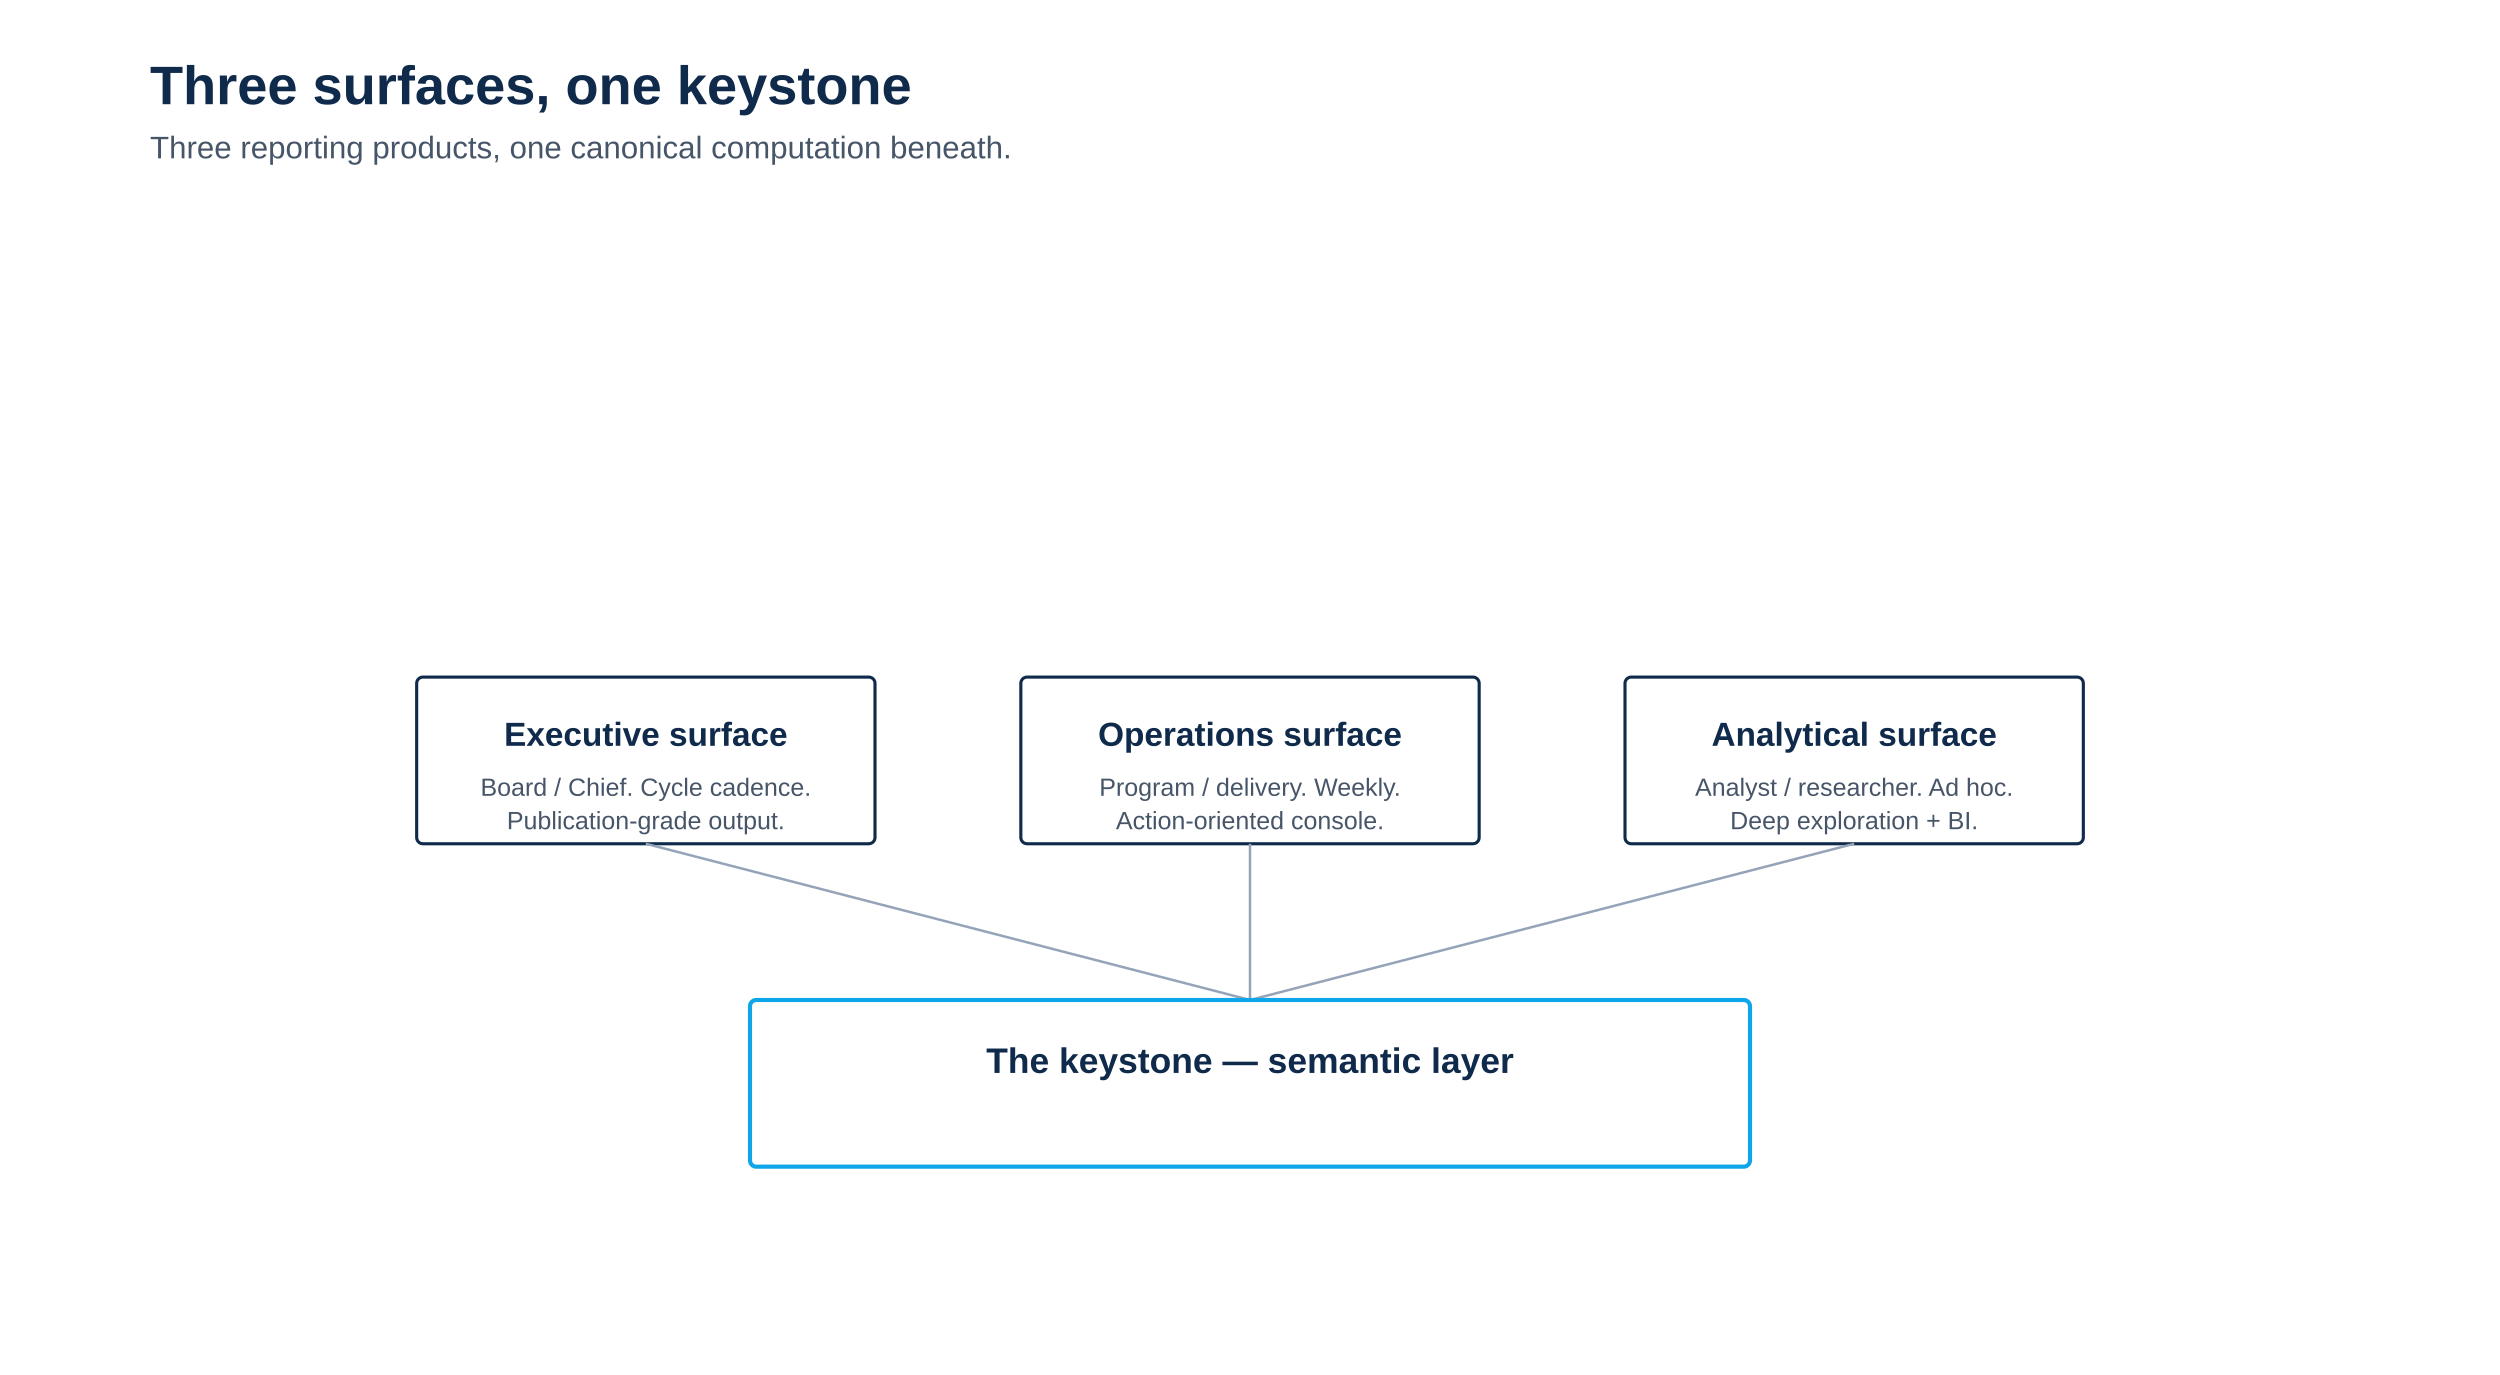
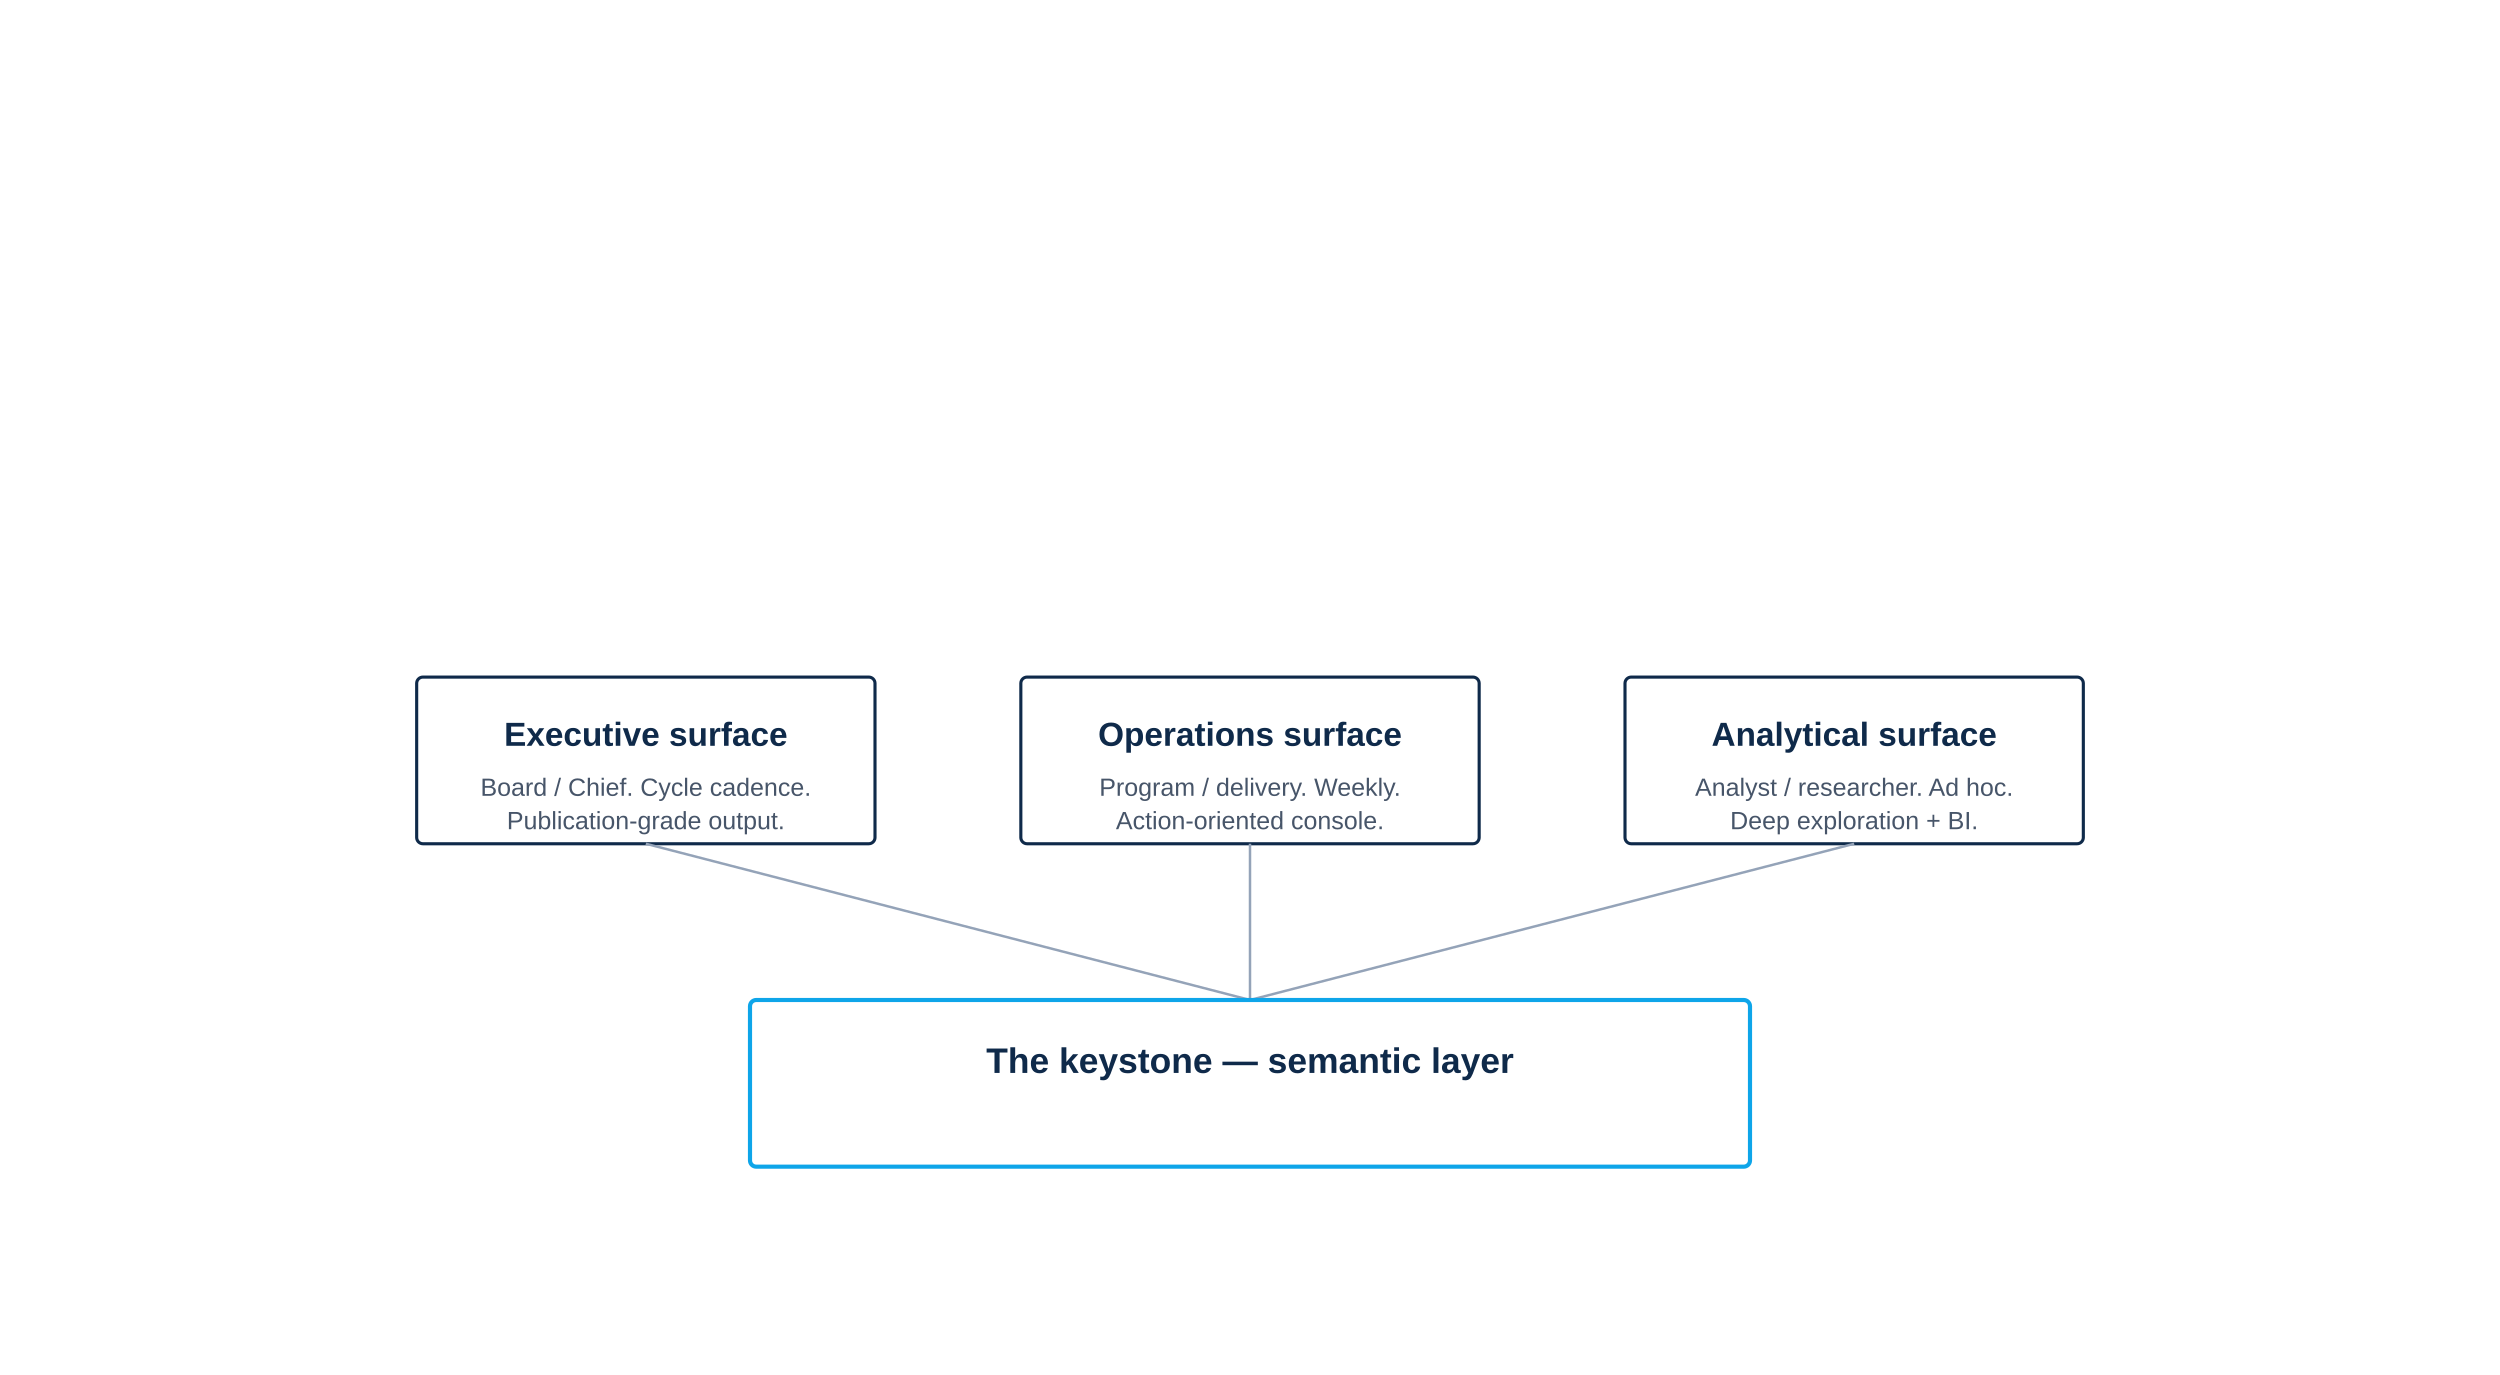
<svg xmlns="http://www.w3.org/2000/svg" viewBox="0 -110 1200 660" role="img">
  <rect x="0" y="-110" width="1200" height="660" fill="#FFFFFF" />
-   <text x="72" y="-60" font-family="-apple-system, BlinkMacSystemFont, 'Helvetica Neue', Arial, sans-serif" font-size="26" font-weight="700" fill="#0F2A4A" text-anchor="start">Three surfaces, one keystone</text>
-   <text x="72" y="-34" font-family="-apple-system, BlinkMacSystemFont, 'Helvetica Neue', Arial, sans-serif" font-size="15" font-weight="400" fill="#475569" text-anchor="start">Three reporting products, one canonical computation beneath.</text>
  <g>
    <rect x="200" y="215" width="220" height="80" fill="none" stroke="#0F2A4A" stroke-width="1.5" rx="3" />
    <text x="310" y="248" font-family="-apple-system, BlinkMacSystemFont, 'Helvetica Neue', Arial, sans-serif" font-size="16" font-weight="600" fill="#0F2A4A" text-anchor="middle">Executive surface</text>
    <text x="310" y="272" font-family="-apple-system, BlinkMacSystemFont, 'Helvetica Neue', Arial, sans-serif" font-size="12" fill="#475569" text-anchor="middle">Board / Chief. Cycle cadence.</text>
    <text x="310" y="288" font-family="-apple-system, BlinkMacSystemFont, 'Helvetica Neue', Arial, sans-serif" font-size="12" fill="#475569" text-anchor="middle">Publication-grade output.</text>
    <rect x="490" y="215" width="220" height="80" fill="none" stroke="#0F2A4A" stroke-width="1.5" rx="3" />
    <text x="600" y="248" font-family="-apple-system, BlinkMacSystemFont, 'Helvetica Neue', Arial, sans-serif" font-size="16" font-weight="600" fill="#0F2A4A" text-anchor="middle">Operations surface</text>
    <text x="600" y="272" font-family="-apple-system, BlinkMacSystemFont, 'Helvetica Neue', Arial, sans-serif" font-size="12" fill="#475569" text-anchor="middle">Program / delivery. Weekly.</text>
    <text x="600" y="288" font-family="-apple-system, BlinkMacSystemFont, 'Helvetica Neue', Arial, sans-serif" font-size="12" fill="#475569" text-anchor="middle">Action-oriented console.</text>
    <rect x="780" y="215" width="220" height="80" fill="none" stroke="#0F2A4A" stroke-width="1.5" rx="3" />
    <text x="890" y="248" font-family="-apple-system, BlinkMacSystemFont, 'Helvetica Neue', Arial, sans-serif" font-size="16" font-weight="600" fill="#0F2A4A" text-anchor="middle">Analytical surface</text>
    <text x="890" y="272" font-family="-apple-system, BlinkMacSystemFont, 'Helvetica Neue', Arial, sans-serif" font-size="12" fill="#475569" text-anchor="middle">Analyst / researcher. Ad hoc.</text>
    <text x="890" y="288" font-family="-apple-system, BlinkMacSystemFont, 'Helvetica Neue', Arial, sans-serif" font-size="12" fill="#475569" text-anchor="middle">Deep exploration + BI.</text>
  </g>
  <line x1="310" y1="295" x2="600" y2="370" stroke="#94A3B8" stroke-width="1.2" />
  <line x1="600" y1="295" x2="600" y2="370" stroke="#94A3B8" stroke-width="1.2" />
  <line x1="890" y1="295" x2="600" y2="370" stroke="#94A3B8" stroke-width="1.2" />
  <rect x="360" y="370" width="480" height="80" fill="none" stroke="#0EA5E9" stroke-width="2" rx="3" />
  <text x="600" y="405" font-family="-apple-system, BlinkMacSystemFont, 'Helvetica Neue', Arial, sans-serif" font-size="17" font-weight="600" fill="#0F2A4A" text-anchor="middle">The keystone — semantic layer</text>
</svg>
